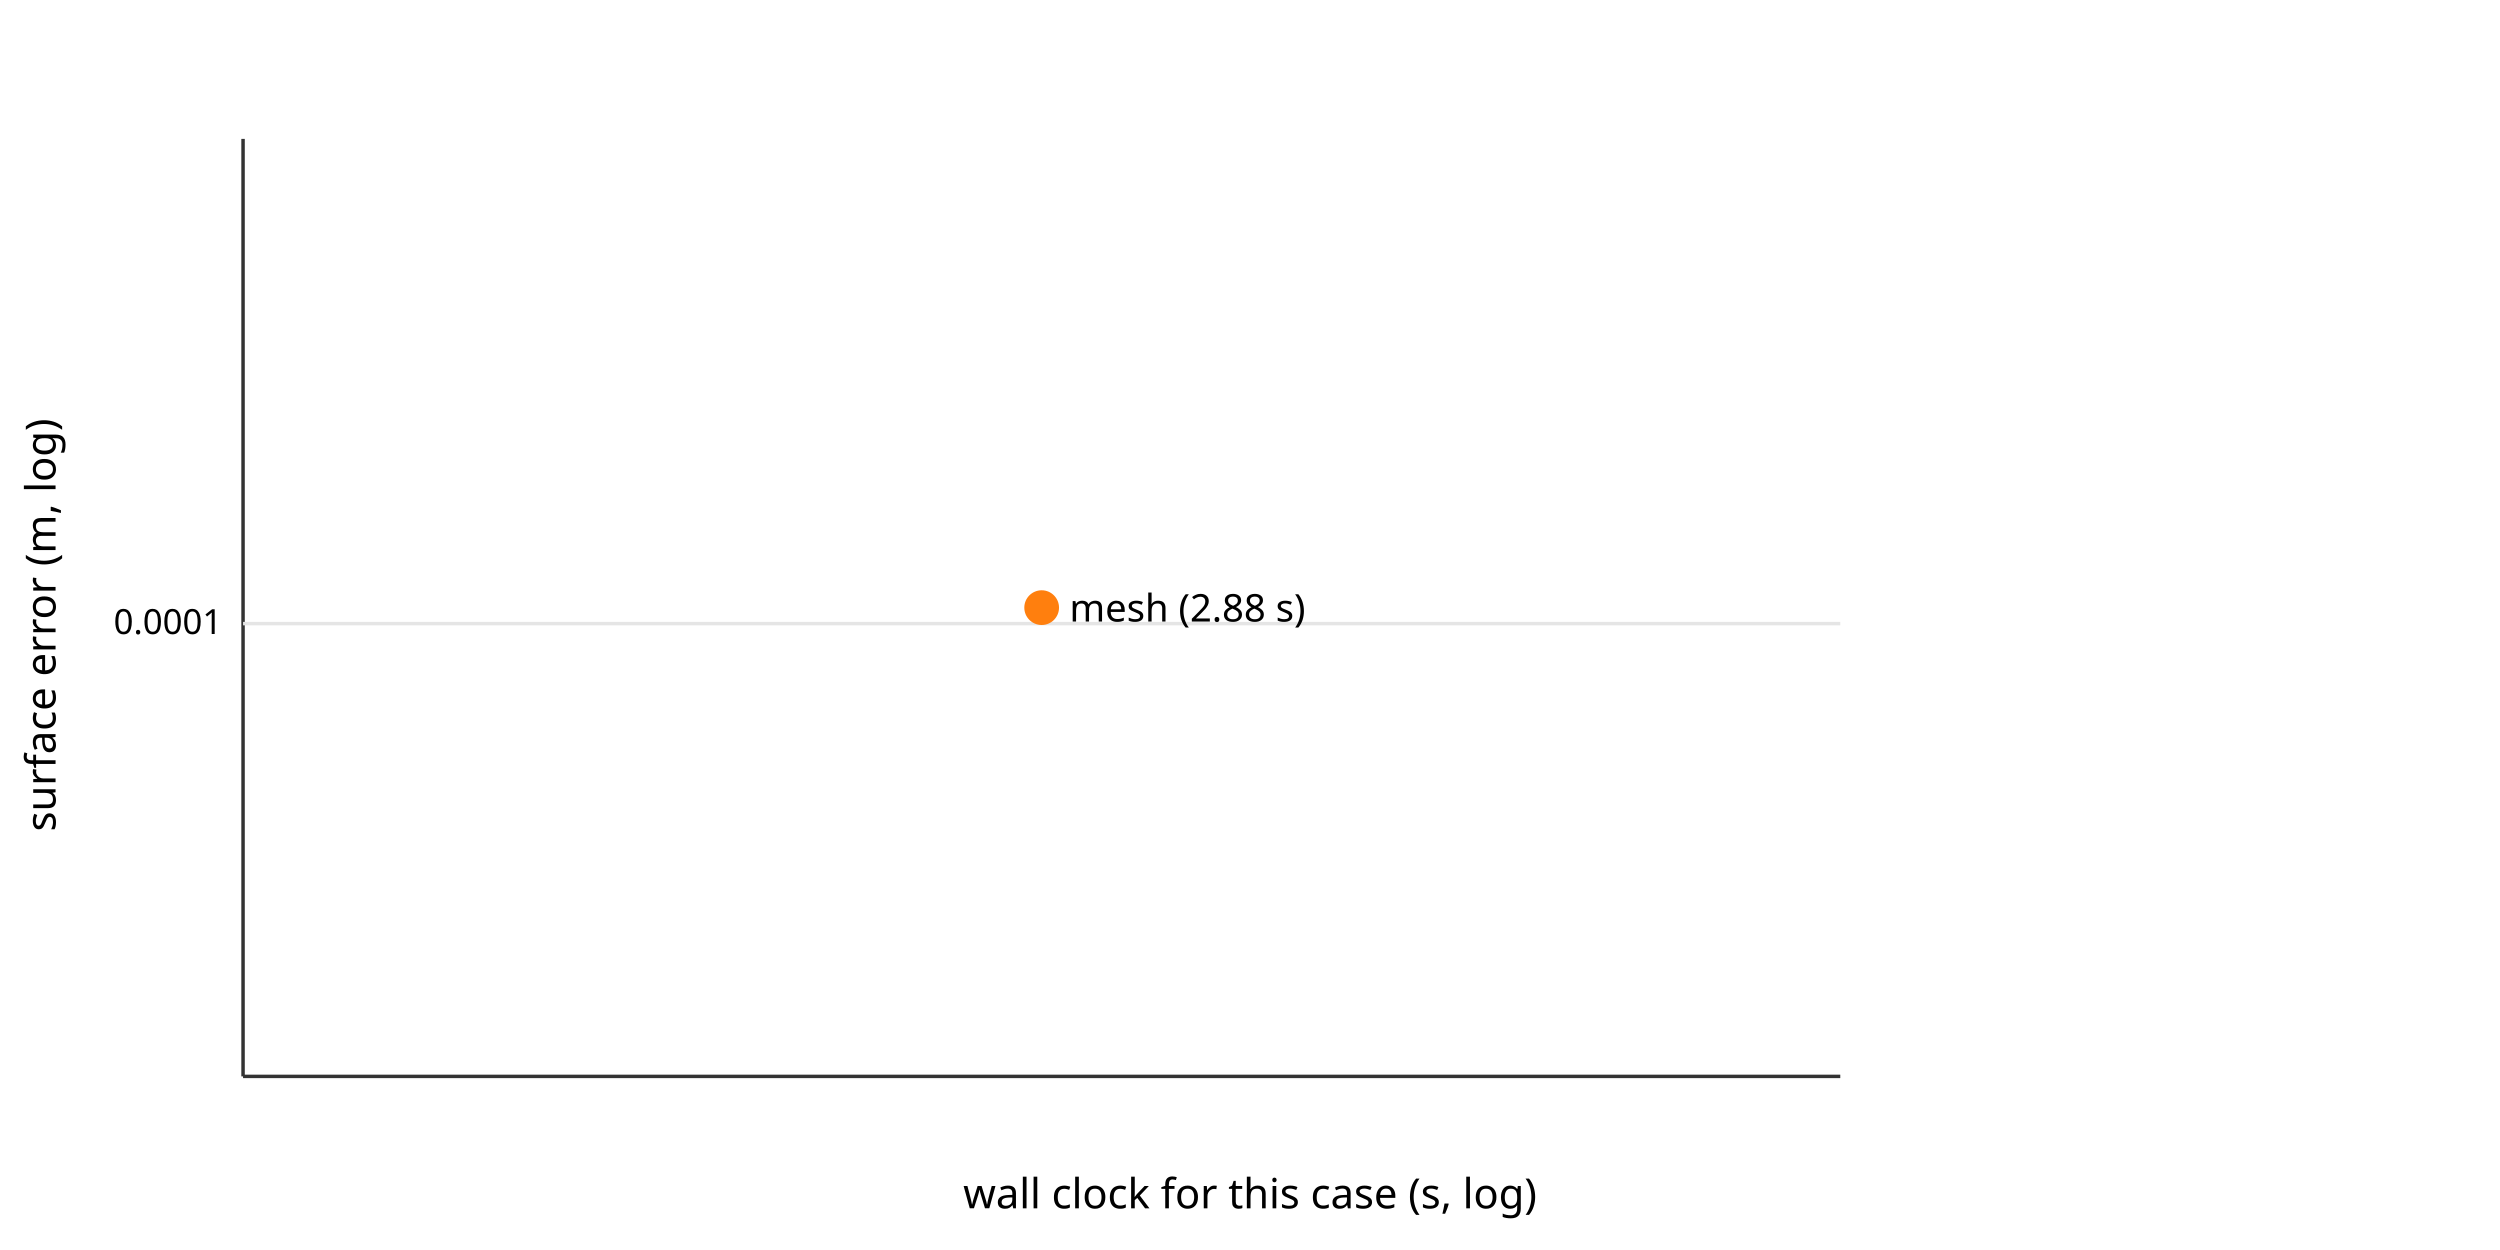
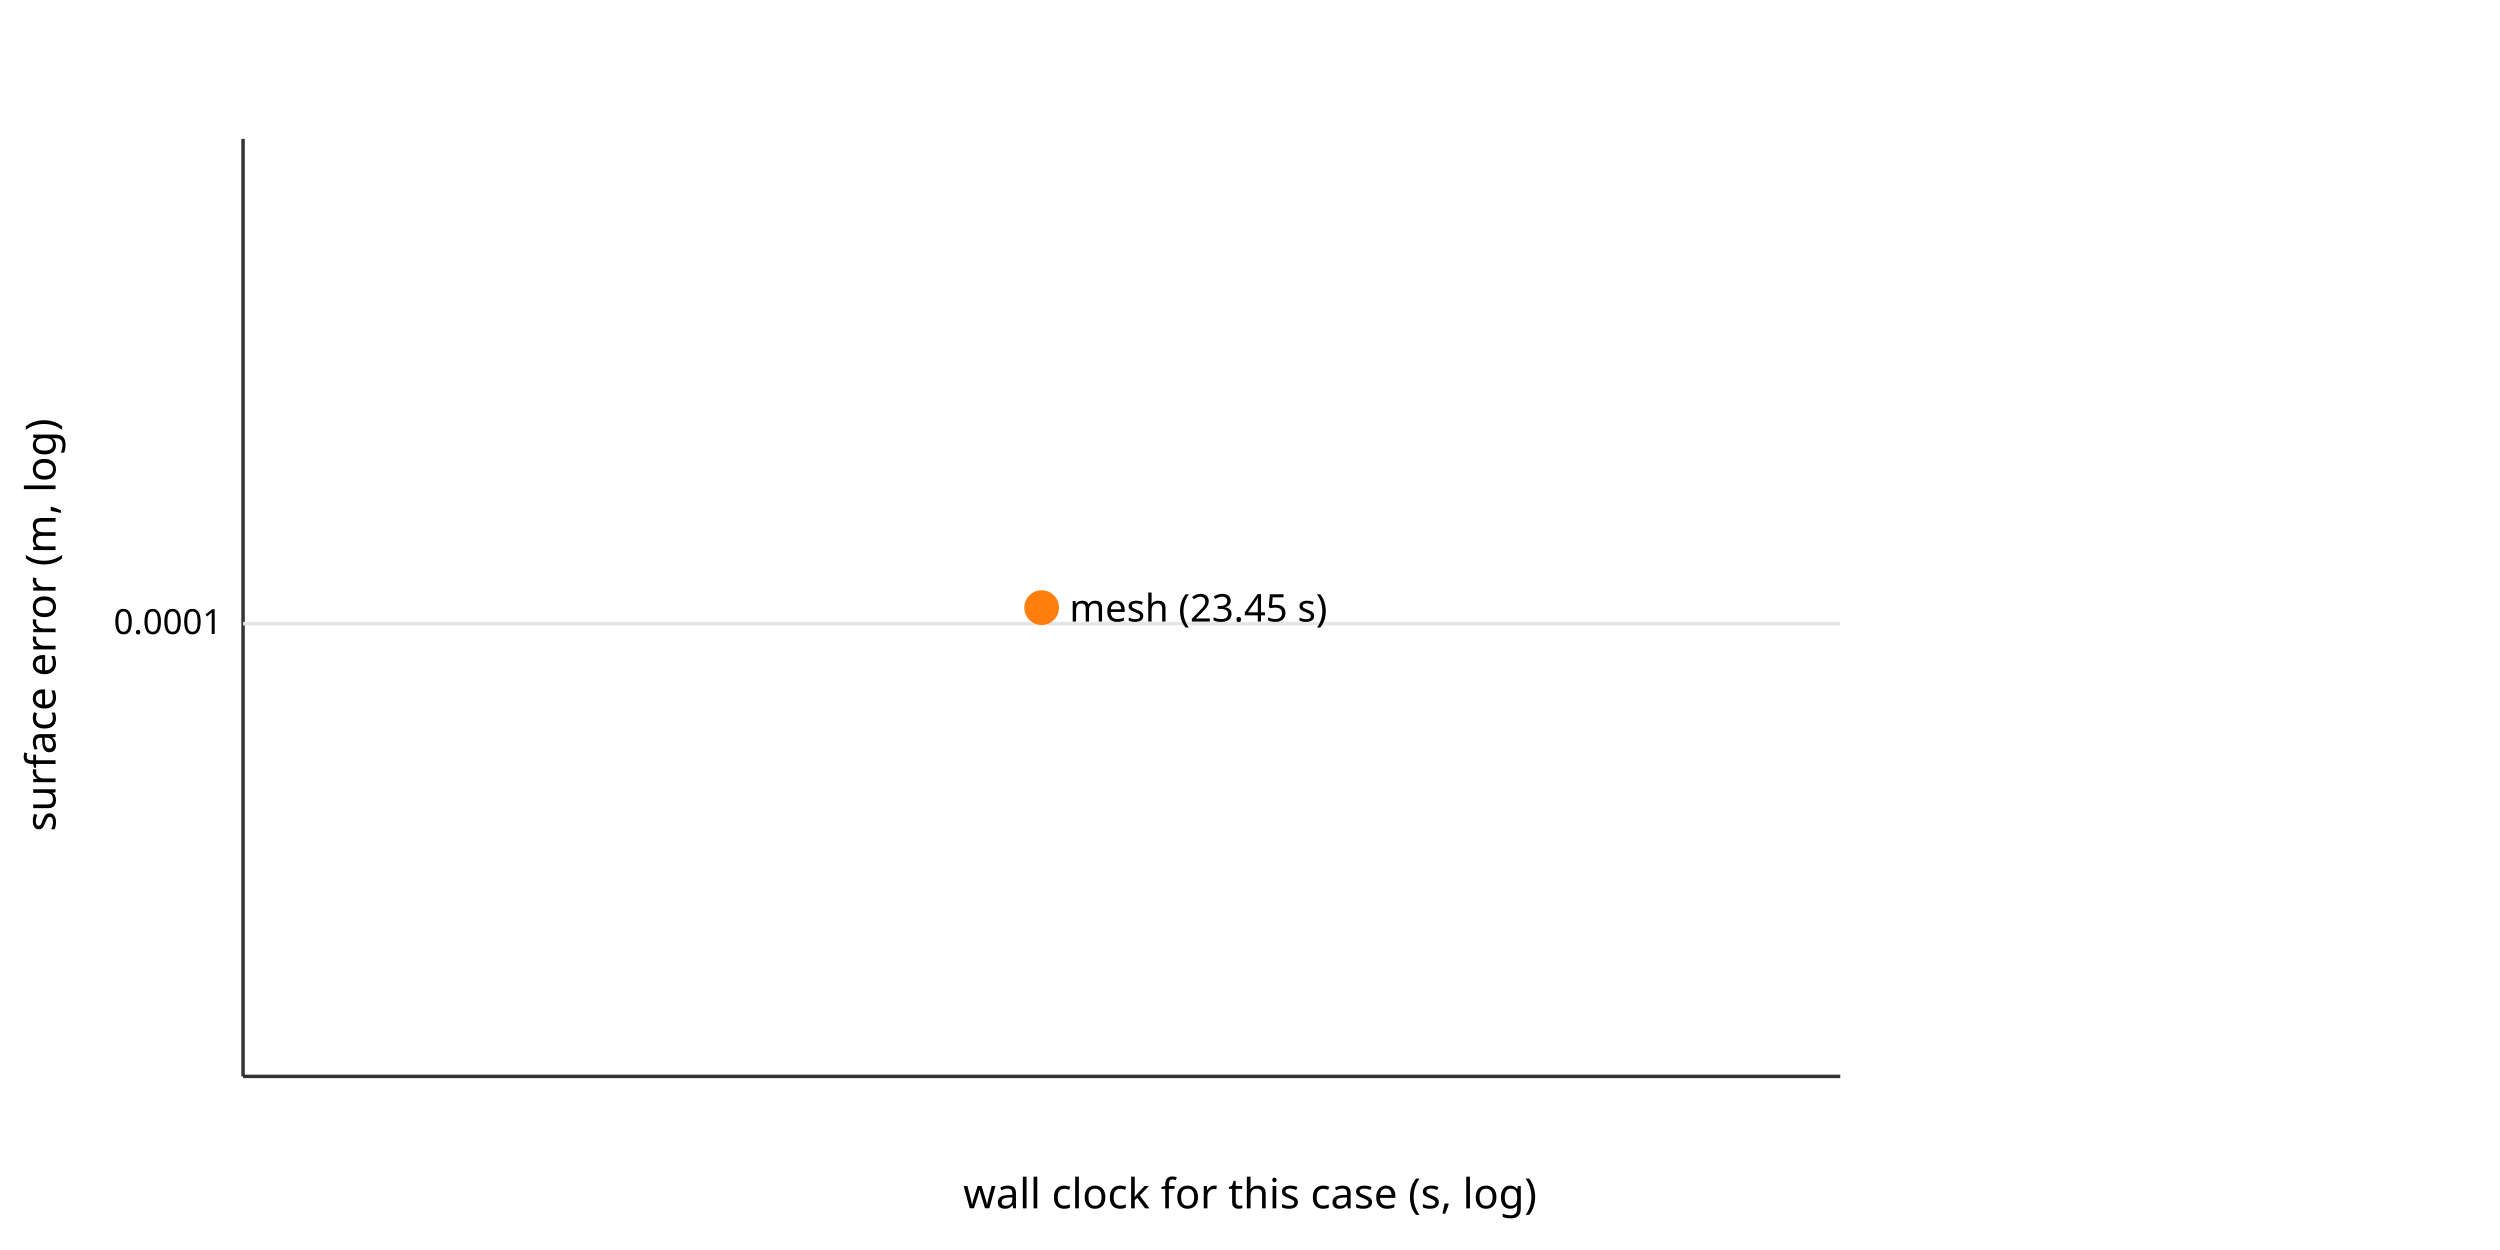
<svg xmlns="http://www.w3.org/2000/svg" width="720" height="360" viewBox="0 0 720 360">
  <rect width="100%" height="100%" fill="#ffffff" />
  <line x1="70.0" y1="310.0" x2="530.0" y2="310.0" stroke="#333" />
  <line x1="70.0" y1="40.0" x2="70.0" y2="310.0" stroke="#333" />
  <text x="360" y="348" font-family="sans-serif" font-size="12" text-anchor="middle">wall clock for this case (s, log)</text>
  <text x="16" y="180" font-family="sans-serif" font-size="12" text-anchor="middle" transform="rotate(-90 16 180)">surface error (m, log)</text>
-   <text x="-227.8" y="325.0" font-family="sans-serif" font-size="10" text-anchor="middle">1</text>
-   <text x="922.2" y="325.0" font-family="sans-serif" font-size="10" text-anchor="middle">10</text>
+   <text x="-125.6" y="325.0" font-family="sans-serif" font-size="10" text-anchor="middle">10</text>
+   <text x="1024.4" y="325.0" font-family="sans-serif" font-size="10" text-anchor="middle">100</text>
  <line x1="70.0" y1="629.6" x2="530.0" y2="629.6" stroke="#e5e5e5" />
  <text x="64.0" y="632.6" font-family="sans-serif" font-size="10" text-anchor="end">1e-05</text>
  <line x1="70.0" y1="179.6" x2="530.0" y2="179.6" stroke="#e5e5e5" />
  <text x="64.0" y="182.6" font-family="sans-serif" font-size="10" text-anchor="end">0.0001</text>
  <line x1="70.0" y1="-270.4" x2="530.0" y2="-270.4" stroke="#e5e5e5" />
  <text x="64.0" y="-267.4" font-family="sans-serif" font-size="10" text-anchor="end">0.001</text>
  <circle cx="300.0" cy="175.0" r="5" fill="#ff7f0e" />
-   <text x="308.0" y="179.0" font-family="sans-serif" font-size="11">mesh (2.88 s)</text>
+   <text x="308.0" y="179.0" font-family="sans-serif" font-size="11">mesh (23.45 s)</text>
</svg>
